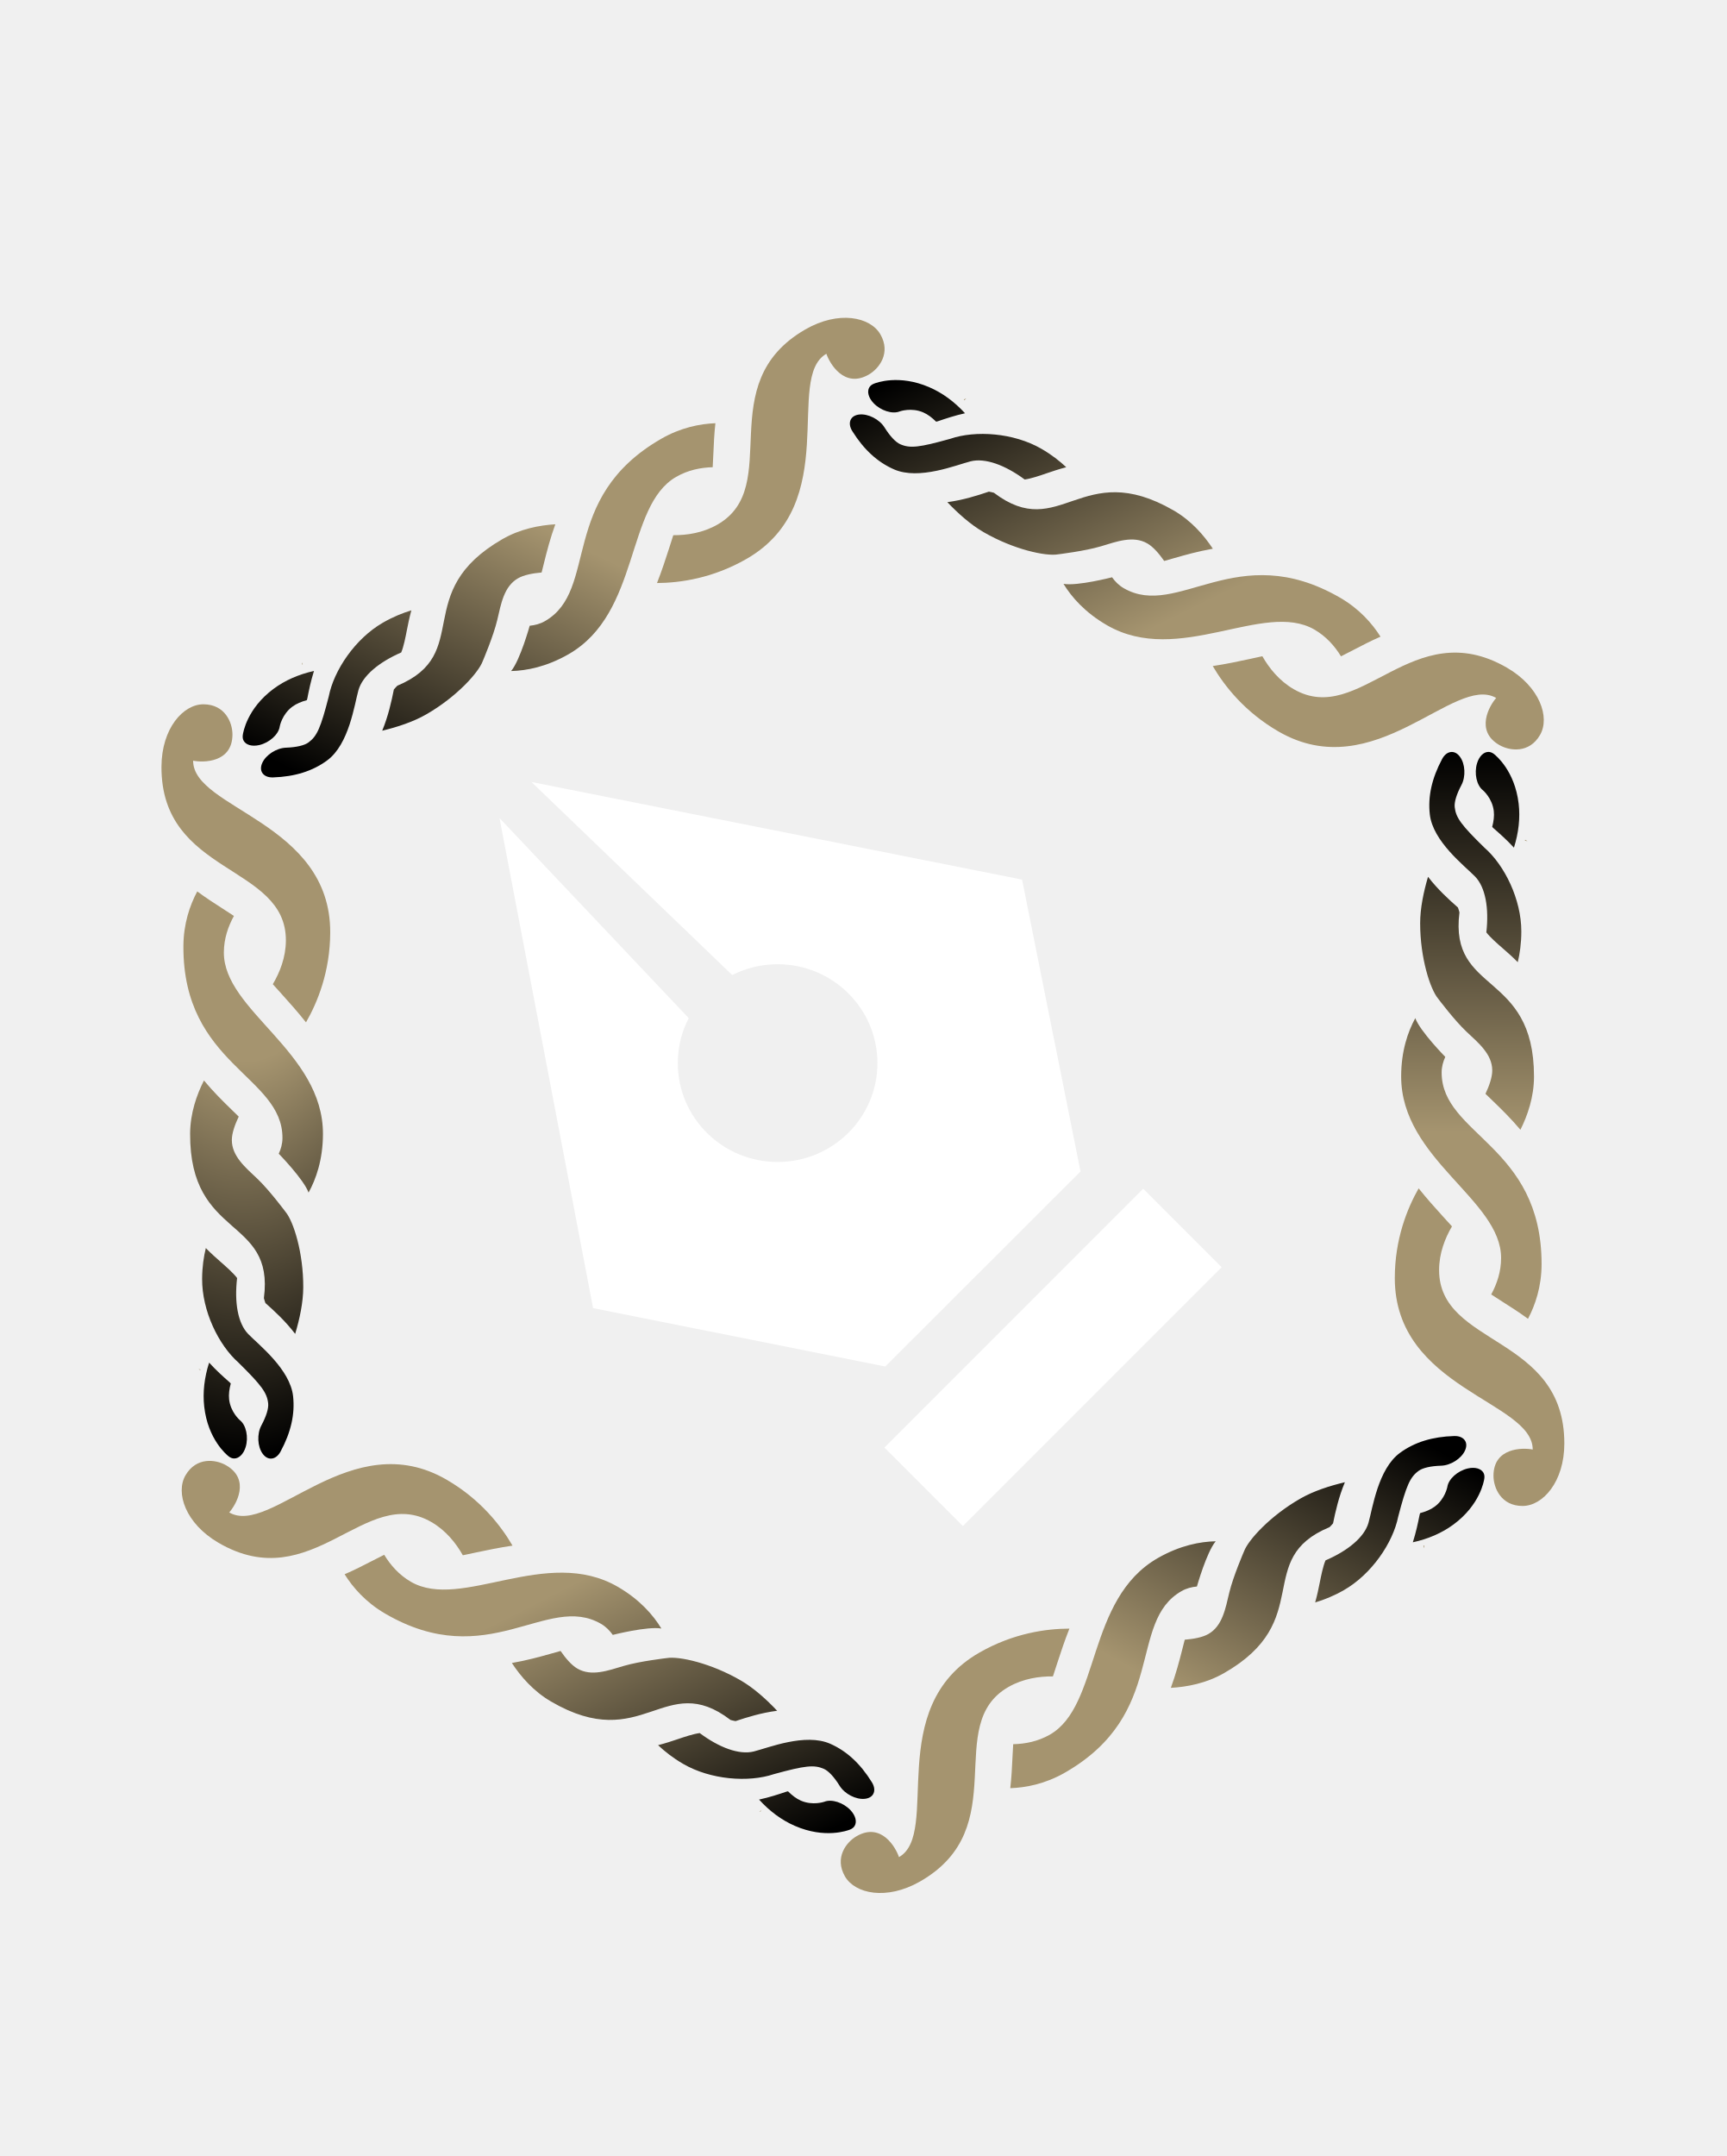
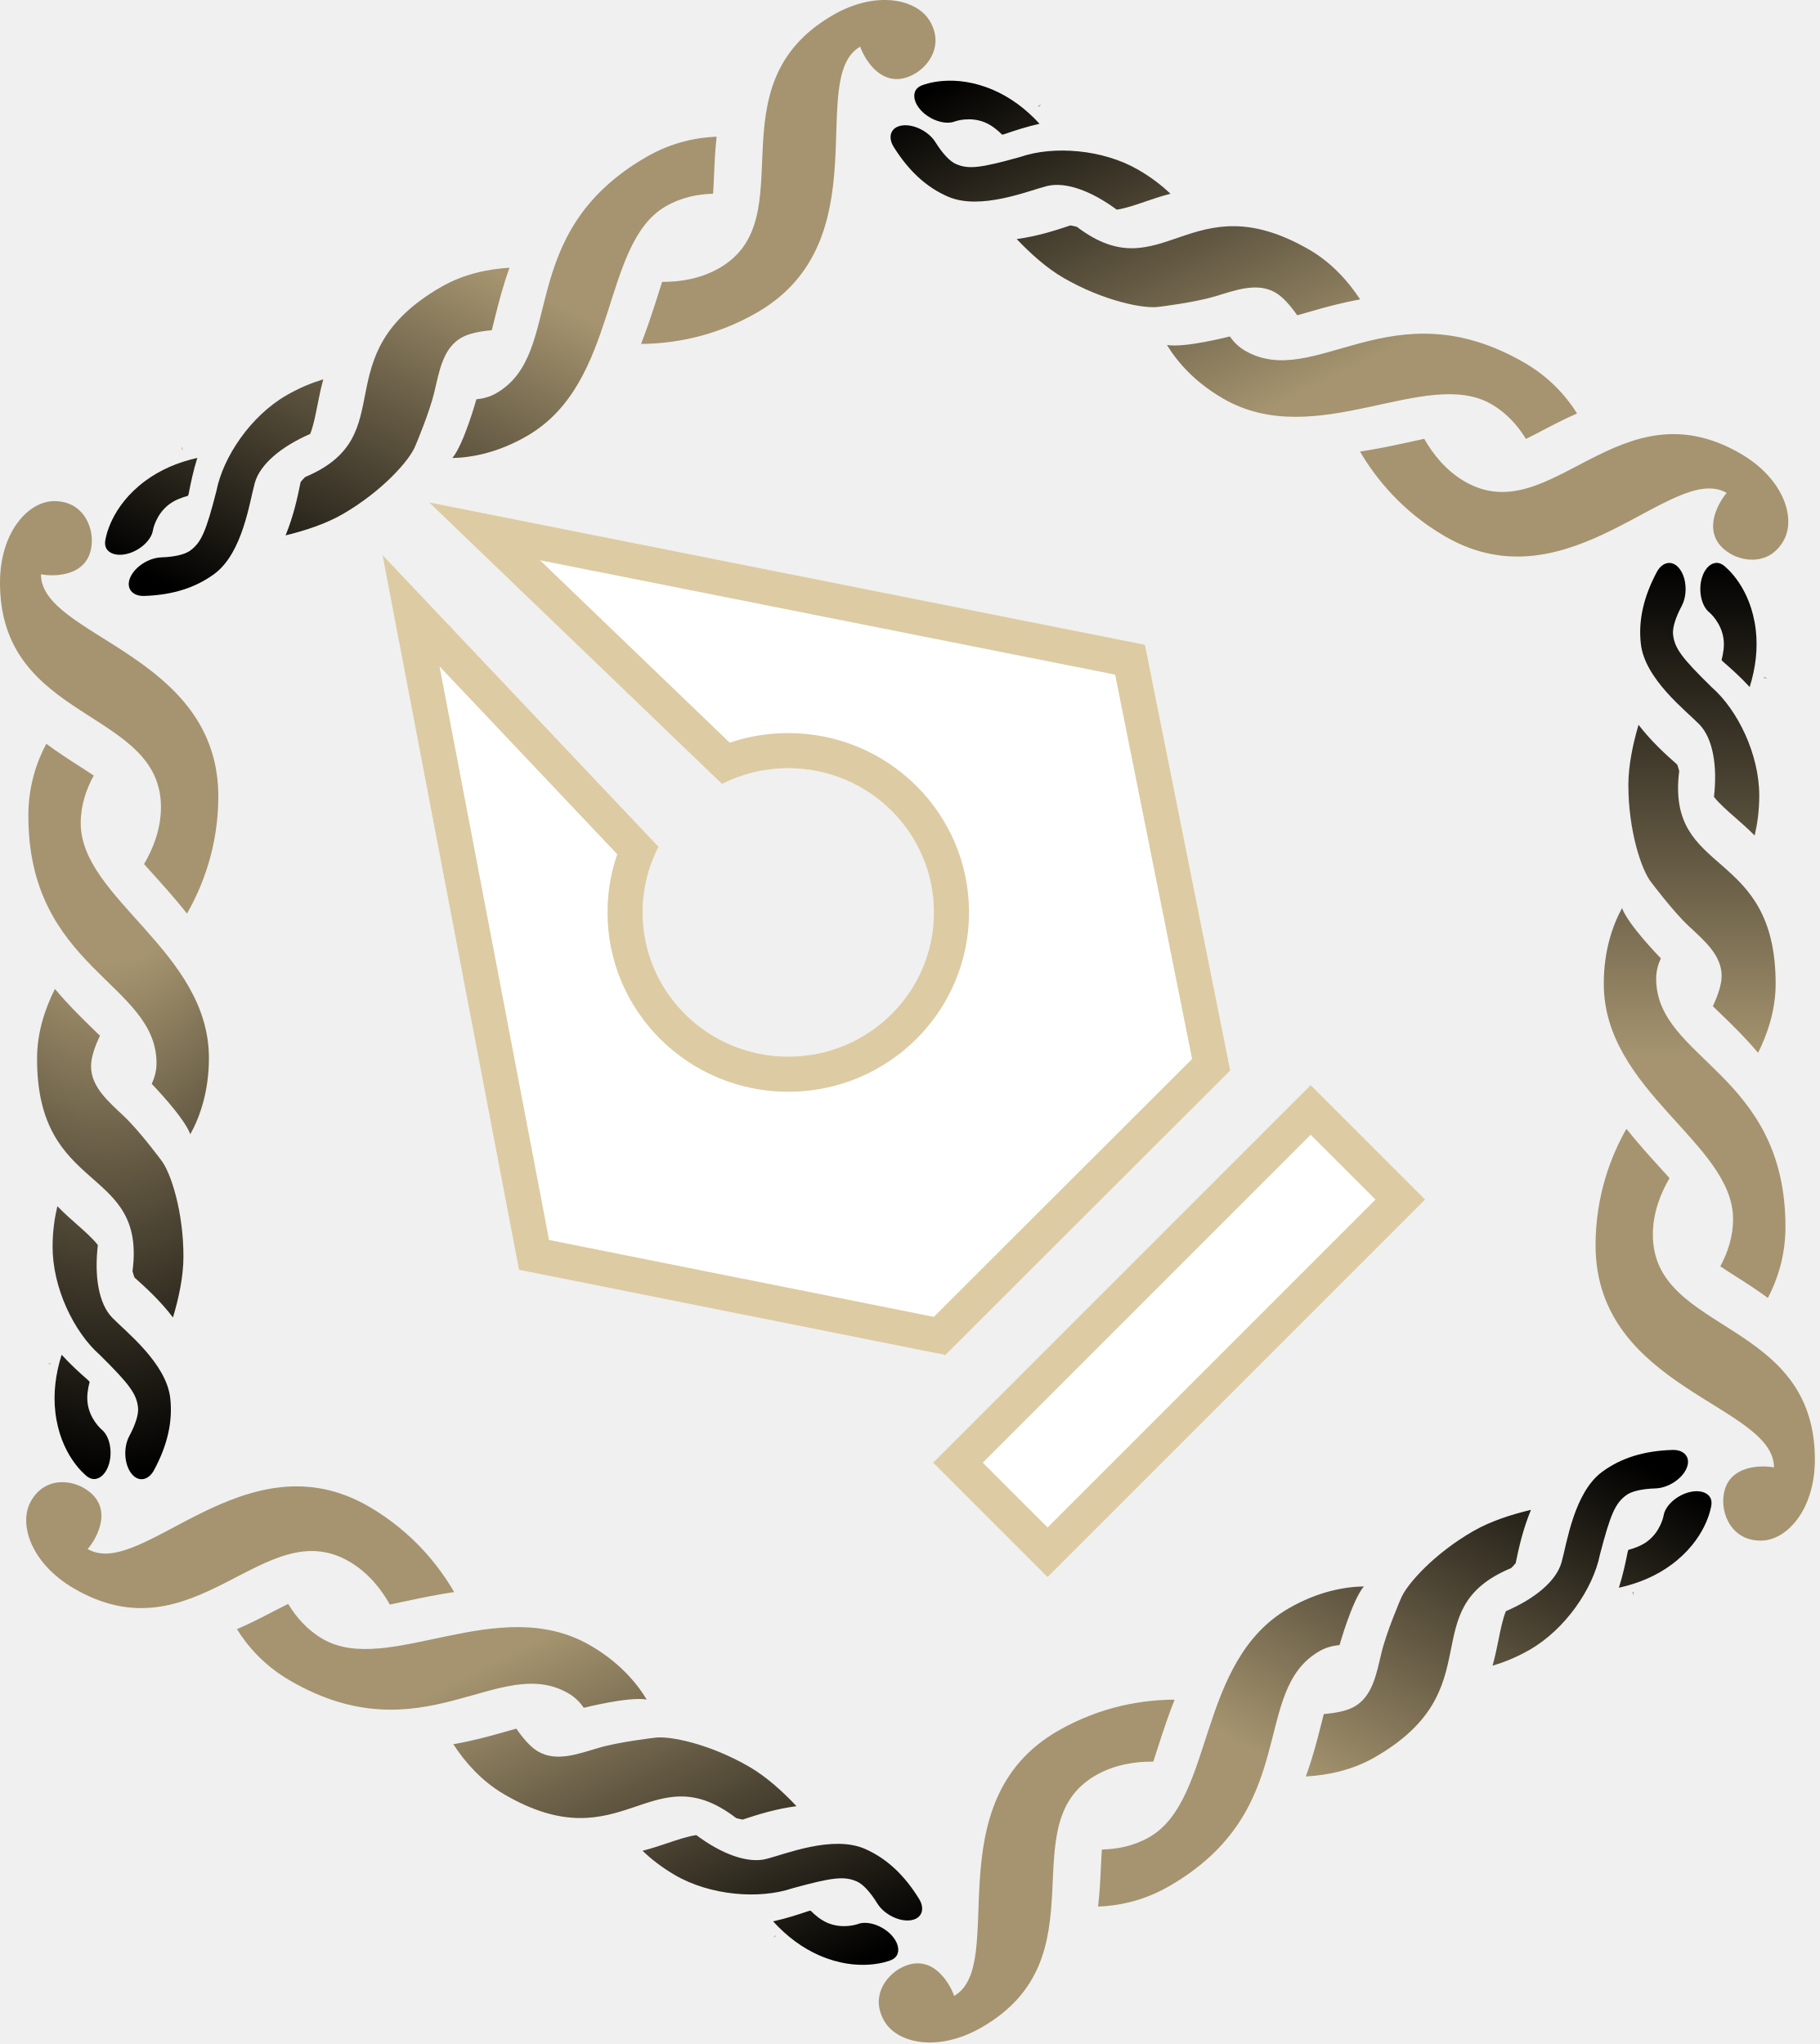
- <svg xmlns="http://www.w3.org/2000/svg" width="318" height="397" viewBox="0 0 318 397" fill="none">
-   <path d="M177.516 73.576C177.55 73.621 177.58 73.669 177.615 73.713C177.703 73.632 177.778 73.52 177.869 73.445C177.888 73.409 177.923 73.378 177.943 73.342L177.516 73.576ZM121.005 107.36C125.284 107.33 131.32 106.475 137.529 102.895C155.234 92.686 144.474 69.596 152.199 65.142C152.81 66.939 155.496 71.575 160.002 68.977C161.934 67.863 164.125 64.989 162.145 61.562C160.281 58.338 154.44 57.136 148.324 60.662C130.942 70.685 144.399 89.527 132.167 96.58C129.482 98.128 126.537 98.565 124.009 98.549C124.004 98.571 123.991 98.595 123.985 98.614C123.721 99.414 123.483 100.179 123.273 100.84C122.609 102.914 121.884 105.123 121.005 107.36ZM100.388 114.362C99.477 114.888 98.507 115.133 97.559 115.222C97.559 115.222 95.798 121.577 94.137 123.566C96.976 123.496 100.678 122.794 104.76 120.44C117.961 112.828 115.195 93.195 124.527 87.814C126.703 86.559 129.049 86.088 131.261 86.032C131.32 85.095 131.359 84.205 131.389 83.484C131.461 81.752 131.544 79.877 131.762 77.93C128.908 78.041 125.373 78.728 121.764 80.808C102.772 91.759 110.366 108.608 100.388 114.362ZM102.277 96.541C99.34 96.716 95.796 97.393 92.529 99.277C75.552 109.066 87.315 120.335 73.181 126.266C72.967 126.497 72.748 126.694 72.541 126.96C72.104 129.145 71.517 131.828 70.396 134.549C73.178 133.877 76.119 132.921 78.546 131.521C84.089 128.325 88.131 123.857 88.909 121.743C88.909 121.743 90.891 117.11 91.586 114.154C92.28 111.198 92.808 107.985 95.402 106.489C96.487 105.864 98.106 105.559 99.754 105.418C99.925 104.771 100.078 104.142 100.213 103.583C100.732 101.494 101.35 99.094 102.277 96.541ZM75.765 112.389C74.197 112.863 72.43 113.558 70.515 114.662C65.419 117.6 61.496 123.408 60.548 128.249C59.07 134.016 58.396 135.547 56.822 136.708C56.07 137.262 54.599 137.607 52.686 137.675C50.914 137.735 48.946 139.007 48.287 140.518C47.991 141.194 48.006 141.798 48.273 142.259C48.602 142.83 49.315 143.186 50.299 143.15C54.329 143.011 57.587 141.985 60.257 140.018C64.307 137.038 65.268 129.753 66.015 127.095C66.761 124.437 69.802 121.922 73.898 120.143C74.351 119.062 74.698 117.272 74.929 116.082C75.142 114.995 75.391 113.747 75.765 112.389ZM57.829 123.547C55.009 124.177 52.503 125.264 50.368 126.85C45.499 130.469 44.779 134.872 44.714 135.361C44.661 135.767 44.718 136.128 44.888 136.422C45.32 137.17 46.415 137.504 47.762 137.192C49.647 136.747 51.324 135.219 51.521 133.77C51.522 133.75 51.93 131.547 53.837 130.131C54.597 129.567 55.522 129.194 56.509 128.926C56.535 128.831 56.567 128.752 56.596 128.652C56.891 127.13 57.252 125.385 57.829 123.547Z" fill="url(#paint0_linear_119_5082)" />
-   <path d="M55.631 121.992L55.621 122.336C55.662 122.342 55.715 122.348 55.754 122.354C55.726 122.272 55.697 122.188 55.684 122.107C55.662 122.073 55.652 122.027 55.631 121.992ZM37.483 129.686C33.755 129.669 29.772 134.101 29.739 141.154C29.646 161.2 52.719 159.087 52.654 173.194C52.64 176.29 51.535 179.052 50.248 181.225C50.264 181.241 50.278 181.264 50.292 181.279C50.851 181.909 51.392 182.502 51.858 183.016C53.316 184.634 54.867 186.37 56.359 188.255C58.49 184.549 60.787 178.909 60.82 171.748C60.915 151.331 35.528 148.978 35.57 140.069C37.432 140.448 42.79 140.47 42.814 135.273C42.824 133.046 41.444 129.704 37.483 129.686ZM52.023 209.569C52.018 210.62 51.741 211.58 51.341 212.443C51.341 212.443 55.949 217.164 56.832 219.6C58.202 217.115 59.46 213.568 59.482 208.861C59.552 193.637 41.18 186.128 41.23 175.366C41.241 172.857 42.016 170.596 43.083 168.659C42.302 168.136 41.552 167.653 40.943 167.265C39.482 166.33 37.902 165.313 36.328 164.144C34.986 166.662 33.798 170.057 33.779 174.218C33.678 196.12 52.076 198.061 52.023 209.569ZM37.563 198.957C36.234 201.579 35.034 204.977 35.016 208.745C34.926 228.323 50.599 223.856 48.604 239.038C48.696 239.338 48.757 239.627 48.883 239.939C50.552 241.417 52.576 243.275 54.364 245.615C55.185 242.875 55.841 239.857 55.853 237.058C55.883 230.666 54.057 224.927 52.62 223.191C52.62 223.191 49.613 219.146 47.407 217.057C45.2 214.968 42.687 212.894 42.701 209.902C42.707 208.651 43.259 207.101 43.968 205.608C43.494 205.135 43.028 204.686 42.612 204.286C41.068 202.787 39.303 201.044 37.563 198.957ZM37.907 229.815C37.526 231.406 37.236 233.28 37.226 235.489C37.199 241.365 40.244 247.677 43.953 250.935C48.195 255.116 49.18 256.469 49.39 258.411C49.491 259.34 49.047 260.782 48.142 262.467C47.301 264.026 47.409 266.365 48.383 267.695C48.819 268.291 49.349 268.582 49.882 268.584C50.542 268.587 51.209 268.152 51.674 267.286C53.585 263.738 54.339 260.412 53.984 257.117C53.448 252.121 47.632 247.621 45.71 245.637C43.787 243.653 43.145 239.763 43.671 235.333C42.965 234.398 41.591 233.196 40.679 232.397C39.846 231.666 38.892 230.822 37.907 229.815ZM38.516 250.91C37.639 253.66 37.317 256.37 37.612 259.011C38.288 265.035 41.733 267.875 42.123 268.178C42.448 268.428 42.788 268.561 43.129 268.562C43.993 268.566 44.833 267.79 45.242 266.471C45.808 264.621 45.332 262.404 44.178 261.504C44.162 261.493 42.462 260.031 42.198 257.672C42.093 256.732 42.237 255.746 42.503 254.76C42.433 254.689 42.381 254.622 42.31 254.547C41.142 253.525 39.814 252.334 38.516 250.91Z" fill="url(#paint1_radial_119_5082)" />
-   <path d="M36.572 252.108L36.865 252.289C36.891 252.257 36.923 252.214 36.948 252.183C36.862 252.166 36.775 252.149 36.698 252.12C36.658 252.122 36.613 252.108 36.572 252.108ZM34.17 271.652C32.291 274.868 34.143 280.529 40.242 284.084C57.578 294.188 67.282 273.174 79.482 280.284C82.159 281.844 84.002 284.181 85.243 286.381C85.264 286.374 85.291 286.374 85.311 286.37C86.137 286.201 86.922 286.03 87.601 285.884C89.733 285.432 92.013 284.957 94.394 284.61C92.246 280.914 88.504 276.107 82.311 272.498C64.654 262.208 49.921 282.989 42.217 278.498C43.477 277.078 46.174 272.454 41.68 269.835C39.754 268.712 36.166 268.236 34.17 271.652ZM110.708 299.018C111.616 299.547 112.31 300.267 112.859 301.045C112.859 301.045 119.256 299.42 121.81 299.873C120.341 297.446 117.894 294.585 113.823 292.212C100.658 284.539 84.96 296.676 75.653 291.252C73.483 289.987 71.91 288.187 70.764 286.295C69.92 286.709 69.127 287.117 68.485 287.449C66.944 288.245 65.272 289.103 63.471 289.88C64.984 292.3 67.334 295.025 70.932 297.122C89.874 308.161 100.756 293.218 110.708 299.018ZM94.276 306.219C95.885 308.679 98.231 311.417 101.49 313.315C118.422 323.183 122.384 307.392 134.551 316.709C134.858 316.78 135.138 316.872 135.473 316.919C137.588 316.214 140.212 315.392 143.134 315.016C141.17 312.936 138.88 310.86 136.459 309.449C130.931 306.227 125.042 304.938 122.818 305.312C122.818 305.312 117.807 305.891 114.893 306.755C111.978 307.618 108.923 308.755 106.336 307.246C105.254 306.616 104.186 305.363 103.246 304.004C102.598 304.177 101.976 304.356 101.422 304.516C99.349 305.102 96.956 305.757 94.276 306.219ZM121.205 321.35C122.395 322.475 123.875 323.663 125.785 324.776C130.867 327.737 137.863 328.259 142.542 326.681C148.288 325.102 149.954 324.927 151.744 325.716C152.599 326.094 153.628 327.198 154.636 328.823C155.568 330.33 157.649 331.407 159.29 331.228C160.024 331.15 160.542 330.837 160.811 330.377C161.143 329.808 161.099 329.014 160.581 328.178C158.46 324.752 155.952 322.436 152.918 321.096C148.318 319.062 141.508 321.841 138.826 322.512C136.145 323.183 132.451 321.793 128.873 319.124C127.709 319.267 125.979 319.854 124.831 320.243C123.78 320.598 122.571 321.002 121.205 321.35ZM139.802 331.37C141.748 333.504 143.937 335.138 146.374 336.202C151.936 338.63 156.121 337.071 156.578 336.885C156.958 336.729 157.243 336.501 157.415 336.207C157.85 335.461 157.597 334.347 156.658 333.333C155.336 331.919 153.176 331.223 151.819 331.771C151.801 331.779 149.683 332.518 147.506 331.567C146.639 331.188 145.856 330.57 145.134 329.847C145.037 329.872 144.953 329.883 144.852 329.908C143.382 330.406 141.686 330.96 139.802 331.37Z" fill="url(#paint2_linear_119_5082)" />
-   <path d="M139.868 333.651L140.172 333.487C140.157 333.449 140.136 333.4 140.122 333.364C140.064 333.429 140.006 333.496 139.942 333.548C139.923 333.583 139.889 333.615 139.868 333.651ZM155.615 345.5C157.464 348.733 163.299 349.963 169.431 346.464C186.859 336.521 173.49 317.621 185.755 310.624C188.447 309.089 191.395 308.663 193.923 308.69C193.927 308.668 193.941 308.645 193.947 308.625C194.214 307.827 194.458 307.063 194.671 306.402C195.345 304.332 196.074 302.122 196.962 299.889C192.683 299.9 186.644 300.732 180.419 304.284C162.667 314.411 173.32 337.545 165.574 341.964C164.973 340.163 162.312 335.518 157.793 338.096C155.857 339.201 153.65 342.066 155.615 345.5ZM217.613 292.983C218.526 292.462 219.497 292.222 220.446 292.136C220.446 292.136 222.235 285.79 223.906 283.808C221.066 283.865 217.362 284.551 213.269 286.885C200.033 294.436 202.708 314.082 193.351 319.42C191.169 320.664 188.821 321.125 186.609 321.171C186.545 322.107 186.502 322.998 186.469 323.718C186.39 325.45 186.297 327.325 186.071 329.271C188.925 329.172 192.463 328.502 196.081 326.438C215.123 315.575 207.607 298.691 217.613 292.983ZM215.641 310.796C218.579 310.634 222.125 309.974 225.401 308.105C242.424 298.394 230.713 287.071 244.874 281.205C245.09 280.975 245.309 280.779 245.517 280.513C245.964 278.331 246.563 275.651 247.698 272.935C244.912 273.594 241.967 274.537 239.533 275.925C233.976 279.096 229.913 283.544 229.125 285.655C229.125 285.655 227.122 290.279 226.414 293.232C225.705 296.184 225.163 299.395 222.562 300.879C221.474 301.499 219.854 301.797 218.206 301.93C218.031 302.577 217.875 303.205 217.737 303.764C217.209 305.85 216.58 308.247 215.641 310.796ZM242.226 295.07C243.796 294.603 245.566 293.917 247.486 292.821C252.595 289.906 256.546 284.117 257.517 279.28C259.021 273.52 259.701 271.992 261.281 270.839C262.036 270.288 263.508 269.95 265.421 269.89C267.194 269.838 269.168 268.576 269.834 267.068C270.133 266.393 270.121 265.79 269.856 265.327C269.529 264.755 268.818 264.395 267.834 264.426C263.803 264.547 260.541 265.558 257.862 267.513C253.798 270.474 252.803 277.755 252.044 280.409C251.285 283.064 248.233 285.565 244.129 287.325C243.671 288.403 243.316 290.192 243.079 291.38C242.861 292.467 242.607 293.713 242.226 295.07ZM260.213 283.995C263.037 283.378 265.547 282.302 267.689 280.726C272.575 277.129 273.316 272.73 273.383 272.242C273.438 271.835 273.382 271.474 273.214 271.179C272.785 270.43 271.692 270.091 270.343 270.397C268.456 270.833 266.772 272.353 266.569 273.801C266.567 273.821 266.149 276.022 264.236 277.429C263.474 277.99 262.546 278.358 261.558 278.622C261.532 278.717 261.499 278.796 261.47 278.895C261.167 280.416 260.799 282.16 260.213 283.995Z" fill="url(#paint3_linear_119_5082)" />
-   <path d="M262.323 284.592C262.266 284.598 262.21 284.6 262.155 284.609C262.18 284.726 262.24 284.847 262.259 284.962C262.281 284.996 262.291 285.043 262.312 285.077L262.323 284.592ZM261.283 218.822C259.17 222.538 256.893 228.186 256.893 235.347C256.893 255.764 282.294 258.002 282.294 266.912C280.43 266.541 275.067 266.546 275.067 271.743C275.067 273.971 276.464 277.303 280.425 277.303C284.153 277.303 288.116 272.853 288.116 265.8C288.116 245.753 265.05 247.972 265.05 233.866C265.05 230.77 266.144 228.004 267.421 225.825C267.405 225.81 267.391 225.786 267.377 225.772C266.816 225.144 266.271 224.555 265.803 224.043C264.337 222.432 262.784 220.7 261.283 218.822ZM265.52 197.487C265.52 196.437 265.793 195.476 266.189 194.611C266.189 194.611 261.559 189.911 260.664 187.479C259.306 189.97 258.064 193.523 258.064 198.23C258.064 213.454 276.471 220.879 276.471 231.641C276.471 234.15 275.707 236.414 274.649 238.356C275.432 238.876 276.184 239.355 276.795 239.741C278.26 240.669 279.845 241.678 281.424 242.84C282.755 240.316 283.927 236.916 283.927 232.754C283.927 210.852 265.52 208.996 265.52 197.487ZM280.029 208.033C281.345 205.405 282.53 202.001 282.53 198.233C282.53 178.654 266.878 183.194 268.802 168.004C268.709 167.703 268.647 167.415 268.519 167.103C266.844 165.633 264.811 163.784 263.012 161.453C262.203 164.196 261.562 167.218 261.562 170.017C261.562 176.409 263.415 182.139 264.859 183.869C264.859 183.869 267.886 187.9 270.101 189.978C272.317 192.057 274.84 194.12 274.84 197.112C274.84 198.363 274.295 199.915 273.593 201.411C274.069 201.883 274.538 202.33 274.955 202.727C276.506 204.219 278.279 205.954 280.029 208.033ZM279.542 177.177C279.915 175.584 280.196 173.709 280.196 171.5C280.196 165.623 277.122 159.326 273.399 156.085C269.137 151.924 268.146 150.575 267.927 148.634C267.822 147.706 268.259 146.261 269.156 144.572C269.99 143.01 269.871 140.671 268.89 139.346C268.452 138.752 267.921 138.463 267.388 138.463C266.728 138.463 266.063 138.901 265.602 139.77C263.708 143.326 262.969 146.656 263.339 149.949C263.898 154.942 269.735 159.416 271.666 161.391C273.598 163.366 274.258 167.253 273.752 171.685C274.463 172.617 275.842 173.813 276.758 174.608C277.594 175.335 278.552 176.175 279.542 177.177ZM278.835 156.085C279.7 153.331 280.009 150.62 279.701 147.98C278.998 141.959 275.54 139.135 275.149 138.834C274.823 138.585 274.481 138.454 274.141 138.454C273.277 138.454 272.44 139.234 272.038 140.555C271.481 142.408 271.967 144.622 273.125 145.517C273.141 145.528 274.848 146.983 275.122 149.34C275.232 150.279 275.092 151.266 274.831 152.253C274.901 152.324 274.953 152.391 275.025 152.465C276.197 153.483 277.53 154.667 278.835 156.085Z" fill="url(#paint4_linear_119_5082)" />
-   <path d="M280.911 154.633C280.889 154.685 280.862 154.735 280.842 154.787C280.956 154.823 281.091 154.832 281.201 154.873C281.241 154.871 281.286 154.886 281.327 154.885L280.911 154.633ZM223.361 122.647C225.526 126.333 229.285 131.126 235.495 134.707C253.199 144.916 267.841 124.064 275.566 128.519C274.312 129.945 271.636 134.587 276.142 137.185C278.074 138.299 281.662 138.757 283.642 135.331C285.507 132.107 283.629 126.454 277.513 122.927C260.13 112.904 250.521 133.964 238.289 126.911C235.605 125.363 233.753 123.034 232.502 120.84C232.481 120.846 232.454 120.847 232.434 120.851C231.609 121.023 230.826 121.2 230.148 121.348C228.018 121.811 225.74 122.289 223.361 122.647ZM206.98 108.315C206.069 107.79 205.372 107.074 204.82 106.299C204.82 106.299 198.43 107.953 195.874 107.511C197.355 109.932 199.814 112.782 203.896 115.136C217.097 122.748 232.738 110.539 242.07 115.92C244.246 117.175 245.828 118.968 246.982 120.854C247.824 120.436 248.616 120.025 249.256 119.69C250.794 118.886 252.461 118.021 254.259 117.235C252.735 114.823 250.372 112.108 246.764 110.028C227.772 99.077 216.959 114.069 206.98 108.315ZM223.379 101.039C221.758 98.586 219.399 95.859 216.132 93.975C199.155 84.186 195.265 99.995 183.055 90.735C182.748 90.665 182.467 90.574 182.133 90.529C180.021 91.243 177.401 92.077 174.48 92.467C176.454 94.538 178.754 96.603 181.181 98.003C186.724 101.199 192.619 102.462 194.841 102.077C194.841 102.077 199.849 101.475 202.759 100.598C205.67 99.721 208.72 98.571 211.314 100.067C212.399 100.692 213.473 101.94 214.419 103.295C215.066 103.119 215.688 102.937 216.241 102.775C218.31 102.179 220.701 101.513 223.379 101.039ZM196.38 86.031C195.185 84.913 193.699 83.732 191.784 82.627C186.688 79.689 179.691 79.2 175.019 80.799C169.28 82.405 167.615 82.588 165.822 81.806C164.964 81.433 163.93 80.334 162.914 78.713C161.976 77.21 159.889 76.144 158.25 76.329C157.516 76.411 157 76.726 156.733 77.188C156.403 77.758 156.45 78.552 156.973 79.385C159.11 82.802 161.628 85.107 164.668 86.433C169.278 88.445 176.075 85.634 178.753 84.951C181.432 84.268 185.132 85.64 188.723 88.294C189.886 88.145 191.613 87.55 192.76 87.155C193.809 86.796 195.015 86.387 196.38 86.031ZM177.737 76.097C175.781 73.972 173.585 72.349 171.143 71.296C165.569 68.894 161.392 70.472 160.935 70.66C160.556 70.818 160.272 71.048 160.102 71.342C159.67 72.09 159.928 73.203 160.872 74.212C162.2 75.62 164.363 76.307 165.718 75.753C165.736 75.744 167.85 74.995 170.032 75.936C170.901 76.311 171.686 76.926 172.412 77.645C172.509 77.62 172.593 77.608 172.693 77.583C174.161 77.078 175.855 76.517 177.737 76.097Z" fill="url(#paint5_linear_119_5082)" />
-   <path d="M225 233.342L177.342 281L162.889 266.548L210.548 218.889L225 233.342ZM188.242 161.969L199.007 215.712L163.05 251.618L109.231 240.869L92 150.64L126.846 187.473C125.561 189.958 124.837 192.774 124.837 195.757C124.837 205.811 133.067 213.962 143.22 213.962C153.372 213.962 161.603 205.811 161.603 195.757C161.602 185.703 153.372 177.553 143.22 177.553C140.207 177.553 137.364 178.27 134.854 179.542L97.886 144L188.242 161.969Z" fill="white" />
+ <svg xmlns="http://www.w3.org/2000/svg" width="259" height="291" viewBox="0 0 259 291" fill="none">
+   <path d="M147.777 15.093C147.811 15.139 147.841 15.187 147.876 15.23C147.964 15.15 148.039 15.037 148.13 14.962C148.149 14.926 148.184 14.895 148.203 14.859L147.777 15.093ZM91.266 48.962C95.545 48.932 101.581 48.075 107.79 44.486C125.495 34.252 114.735 11.104 122.46 6.638C123.071 8.44 125.757 13.088 130.263 10.483C132.195 9.366 134.386 6.484 132.406 3.05C130.542 -0.183 124.701 -1.388 118.585 2.147C101.203 12.195 114.66 31.084 102.428 38.155C99.743 39.707 96.798 40.145 94.27 40.13C94.265 40.152 94.252 40.175 94.246 40.195C93.982 40.996 93.744 41.764 93.534 42.427C92.87 44.505 92.145 46.72 91.266 48.962ZM70.649 55.983C69.738 56.509 68.768 56.755 67.82 56.845C67.82 56.845 66.059 63.215 64.398 65.21C67.237 65.139 70.939 64.435 75.02 62.075C88.222 54.444 85.456 34.762 94.788 29.367C96.964 28.11 99.31 27.637 101.522 27.581C101.581 26.642 101.62 25.749 101.65 25.026C101.722 23.29 101.805 21.41 102.023 19.458C99.168 19.57 95.634 20.258 92.025 22.344C73.034 33.323 80.627 50.214 70.649 55.983ZM72.538 38.116C69.601 38.292 66.057 38.97 62.79 40.859C45.813 50.673 57.576 61.97 43.442 67.916C43.228 68.147 43.009 68.345 42.803 68.612C42.365 70.802 41.779 73.492 40.657 76.22C43.44 75.546 46.38 74.587 48.807 73.184C54.35 69.98 58.392 65.502 59.17 63.382C59.17 63.382 61.152 58.737 61.847 55.774C62.541 52.81 63.069 49.59 65.663 48.09C66.748 47.463 68.367 47.157 70.015 47.015C70.186 46.367 70.338 45.736 70.474 45.176C70.993 43.082 71.611 40.675 72.538 38.116ZM46.026 54.005C44.458 54.48 42.691 55.176 40.776 56.283C35.681 59.229 31.757 65.051 30.809 69.904C29.331 75.685 28.657 77.221 27.083 78.384C26.331 78.94 24.86 79.286 22.947 79.354C21.175 79.414 19.206 80.689 18.548 82.204C18.252 82.882 18.267 83.487 18.534 83.95C18.863 84.521 19.576 84.879 20.56 84.843C24.59 84.703 27.848 83.675 30.518 81.703C34.568 78.715 35.529 71.412 36.276 68.747C37.022 66.082 40.063 63.561 44.159 61.778C44.612 60.694 44.959 58.899 45.19 57.707C45.403 56.617 45.652 55.366 46.026 54.005ZM28.09 65.19C25.27 65.821 22.764 66.912 20.63 68.502C15.76 72.13 15.04 76.544 14.975 77.034C14.922 77.441 14.979 77.803 15.149 78.098C15.581 78.847 16.676 79.182 18.023 78.869C19.908 78.423 21.585 76.892 21.782 75.439C21.783 75.419 22.191 73.211 24.098 71.791C24.858 71.225 25.783 70.852 26.77 70.583C26.796 70.487 26.828 70.408 26.857 70.308C27.152 68.782 27.513 67.032 28.09 65.19Z" fill="url(#paint0_linear_855_1157)" />
+   <path d="M25.892 63.631L25.882 63.976C25.923 63.982 25.976 63.988 26.015 63.994C25.987 63.911 25.958 63.827 25.945 63.746C25.923 63.712 25.913 63.666 25.892 63.631ZM7.744 71.345C4.016 71.328 0.033 75.771 0 82.842C-0.092 102.938 22.981 100.82 22.916 114.962C22.901 118.066 21.796 120.835 20.509 123.014C20.526 123.029 20.539 123.052 20.553 123.067C21.112 123.699 21.653 124.293 22.119 124.809C23.577 126.431 25.129 128.171 26.621 130.061C28.751 126.346 31.048 120.692 31.081 113.513C31.176 93.044 5.789 90.685 5.831 81.753C7.693 82.134 13.051 82.156 13.075 76.945C13.085 74.713 11.705 71.363 7.744 71.345ZM22.284 151.429C22.279 152.482 22.002 153.445 21.602 154.31C21.602 154.31 26.21 159.043 27.093 161.485C28.463 158.994 29.721 155.438 29.743 150.719C29.813 135.457 11.441 127.929 11.491 117.14C11.502 114.624 12.277 112.357 13.344 110.416C12.563 109.891 11.813 109.408 11.204 109.018C9.743 108.081 8.163 107.061 6.589 105.889C5.247 108.413 4.059 111.817 4.04 115.989C3.939 137.946 22.337 139.892 22.284 151.429ZM7.824 140.79C6.496 143.419 5.295 146.825 5.277 150.603C5.187 170.23 20.86 165.752 18.866 180.972C18.957 181.273 19.018 181.562 19.144 181.876C20.813 183.357 22.837 185.22 24.625 187.565C25.447 184.819 26.102 181.793 26.115 178.987C26.144 172.578 24.318 166.826 22.881 165.085C22.881 165.085 19.874 161.03 17.668 158.936C15.461 156.841 12.949 154.762 12.962 151.762C12.968 150.508 13.521 148.954 14.229 147.458C13.756 146.983 13.289 146.533 12.873 146.133C11.329 144.629 9.564 142.882 7.824 140.79ZM8.168 171.726C7.787 173.321 7.498 175.2 7.487 177.414C7.46 183.305 10.505 189.633 14.214 192.899C18.456 197.091 19.441 198.447 19.651 200.394C19.752 201.325 19.308 202.771 18.404 204.46C17.562 206.023 17.67 208.368 18.645 209.701C19.08 210.298 19.61 210.59 20.143 210.593C20.803 210.596 21.47 210.16 21.935 209.291C23.846 205.735 24.6 202.399 24.245 199.097C23.709 194.088 17.893 189.576 15.971 187.587C14.049 185.599 13.406 181.699 13.932 177.258C13.226 176.32 11.852 175.115 10.94 174.314C10.107 173.581 9.153 172.735 8.168 171.726ZM8.777 192.874C7.9 195.631 7.578 198.347 7.874 200.995C8.55 207.035 11.994 209.882 12.384 210.185C12.709 210.436 13.05 210.569 13.39 210.57C14.254 210.575 15.094 209.797 15.503 208.474C16.069 206.619 15.593 204.397 14.439 203.495C14.423 203.483 12.723 202.017 12.459 199.653C12.354 198.711 12.499 197.722 12.764 196.734C12.694 196.662 12.642 196.595 12.571 196.52C11.403 195.495 10.075 194.301 8.777 192.874Z" fill="url(#paint1_radial_855_1157)" />
+   <path d="M6.833 194.075L7.127 194.257C7.153 194.224 7.184 194.181 7.209 194.151C7.123 194.134 7.036 194.117 6.959 194.087C6.919 194.089 6.874 194.075 6.833 194.075ZM4.431 213.669C2.552 216.893 4.404 222.568 10.504 226.132C27.84 236.261 37.544 215.194 49.743 222.322C52.42 223.887 54.263 226.229 55.504 228.435C55.525 228.428 55.553 228.428 55.572 228.423C56.398 228.255 57.183 228.083 57.862 227.937C59.994 227.483 62.275 227.008 64.655 226.659C62.507 222.954 58.765 218.135 52.572 214.517C34.916 204.2 20.182 225.034 12.478 220.532C13.738 219.108 16.436 214.473 11.941 211.847C10.015 210.721 6.427 210.243 4.431 213.669ZM80.969 241.103C81.877 241.634 82.571 242.356 83.12 243.135C83.12 243.135 89.517 241.506 92.071 241.961C90.602 239.528 88.155 236.659 84.085 234.281C70.919 226.588 55.221 238.755 45.914 233.317C43.744 232.05 42.171 230.245 41.025 228.349C40.181 228.763 39.388 229.172 38.746 229.505C37.205 230.304 35.533 231.163 33.732 231.943C35.245 234.368 37.595 237.1 41.193 239.203C60.135 250.269 71.017 235.289 80.969 241.103ZM64.537 248.322C66.147 250.789 68.493 253.533 71.751 255.437C88.683 265.329 92.645 249.499 104.812 258.839C105.119 258.91 105.399 259.002 105.734 259.049C107.849 258.343 110.473 257.519 113.395 257.141C111.431 255.056 109.141 252.975 106.72 251.561C101.192 248.331 95.303 247.038 93.079 247.413C93.079 247.413 88.068 247.994 85.154 248.86C82.239 249.726 79.184 250.865 76.597 249.353C75.515 248.721 74.447 247.465 73.507 246.102C72.859 246.275 72.237 246.455 71.683 246.615C69.61 247.203 67.217 247.859 64.537 248.322ZM91.467 263.492C92.656 264.619 94.136 265.81 96.046 266.926C101.128 269.895 108.124 270.418 112.803 268.836C118.549 267.253 120.215 267.077 122.005 267.869C122.86 268.247 123.889 269.354 124.897 270.984C125.829 272.494 127.91 273.574 129.551 273.395C130.285 273.316 130.803 273.003 131.072 272.541C131.404 271.971 131.36 271.175 130.842 270.337C128.721 266.902 126.213 264.58 123.179 263.237C118.58 261.197 111.769 263.984 109.087 264.657C106.406 265.329 102.712 263.936 99.134 261.26C97.97 261.403 96.24 261.992 95.092 262.382C94.041 262.738 92.832 263.142 91.467 263.492ZM110.063 273.537C112.009 275.677 114.198 277.314 116.635 278.382C122.197 280.815 126.382 279.253 126.839 279.066C127.219 278.91 127.504 278.681 127.676 278.386C128.111 277.639 127.859 276.521 126.919 275.505C125.598 274.088 123.438 273.389 122.08 273.939C122.062 273.947 119.944 274.688 117.767 273.735C116.9 273.355 116.117 272.735 115.395 272.01C115.298 272.035 115.214 272.047 115.113 272.072C113.643 272.571 111.947 273.126 110.063 273.537Z" fill="url(#paint2_linear_855_1157)" />
+   <path d="M110.129 275.823L110.433 275.66C110.418 275.621 110.397 275.572 110.383 275.536C110.325 275.601 110.267 275.669 110.203 275.72C110.184 275.756 110.15 275.788 110.129 275.823ZM125.876 287.703C127.725 290.944 133.56 292.177 139.692 288.669C157.12 278.702 143.751 259.754 156.016 252.739C158.708 251.2 161.656 250.773 164.184 250.8C164.188 250.778 164.202 250.755 164.208 250.735C164.475 249.935 164.719 249.168 164.932 248.507C165.606 246.431 166.335 244.216 167.223 241.977C162.944 241.987 156.905 242.822 150.68 246.383C132.928 256.536 143.581 279.728 135.835 284.158C135.234 282.353 132.573 277.696 128.054 280.28C126.118 281.388 123.911 284.26 125.876 287.703ZM187.874 235.054C188.787 234.531 189.758 234.29 190.707 234.204C190.707 234.204 192.496 227.842 194.167 225.855C191.327 225.913 187.623 226.6 183.53 228.94C170.294 236.511 172.969 256.206 163.612 261.557C161.43 262.805 159.082 263.266 156.87 263.312C156.806 264.251 156.763 265.144 156.73 265.866C156.651 267.602 156.558 269.481 156.332 271.433C159.186 271.334 162.724 270.662 166.342 268.593C185.384 257.702 177.868 240.776 187.874 235.054ZM185.902 252.911C188.84 252.749 192.386 252.087 195.662 250.213C212.685 240.478 200.974 229.126 215.135 223.246C215.351 223.016 215.57 222.819 215.778 222.552C216.225 220.365 216.824 217.678 217.959 214.955C215.173 215.616 212.228 216.561 209.794 217.953C204.237 221.131 200.174 225.591 199.386 227.707C199.386 227.707 197.383 232.343 196.675 235.303C195.966 238.263 195.424 241.481 192.823 242.969C191.735 243.591 190.115 243.89 188.467 244.023C188.292 244.671 188.136 245.301 187.998 245.861C187.47 247.953 186.841 250.356 185.902 252.911ZM212.487 237.145C214.057 236.677 215.827 235.989 217.747 234.891C222.856 231.969 226.807 226.165 227.778 221.316C229.282 215.542 229.962 214.009 231.542 212.854C232.297 212.301 233.769 211.963 235.682 211.902C237.455 211.851 239.429 210.585 240.095 209.073C240.394 208.397 240.382 207.791 240.117 207.327C239.79 206.754 239.079 206.394 238.095 206.425C234.064 206.546 230.802 207.559 228.123 209.519C224.059 212.488 223.064 219.787 222.305 222.448C221.546 225.11 218.494 227.616 214.39 229.381C213.932 230.462 213.576 232.256 213.34 233.447C213.122 234.536 212.868 235.786 212.487 237.145ZM230.474 226.043C233.298 225.425 235.808 224.346 237.95 222.766C242.836 219.16 243.577 214.75 243.644 214.26C243.699 213.853 243.643 213.49 243.474 213.195C243.046 212.443 241.953 212.104 240.604 212.411C238.717 212.848 237.033 214.371 236.83 215.823C236.828 215.843 236.41 218.05 234.497 219.461C233.735 220.023 232.807 220.392 231.819 220.656C231.793 220.752 231.76 220.831 231.731 220.93C231.428 222.455 231.06 224.203 230.474 226.043Z" fill="url(#paint3_linear_855_1157)" />
+   <path d="M232.584 226.641C232.528 226.647 232.471 226.649 232.416 226.658C232.441 226.775 232.501 226.896 232.52 227.012C232.542 227.046 232.552 227.093 232.573 227.127L232.584 226.641ZM231.544 160.705C229.431 164.43 227.154 170.092 227.154 177.271C227.154 197.74 252.555 199.984 252.555 208.916C250.691 208.544 245.328 208.549 245.328 213.76C245.328 215.993 246.725 219.334 250.686 219.334C254.414 219.334 258.377 214.872 258.377 207.801C258.377 187.704 235.311 189.929 235.311 175.787C235.311 172.683 236.405 169.91 237.682 167.725C237.666 167.711 237.652 167.687 237.638 167.672C237.077 167.043 236.532 166.453 236.064 165.939C234.598 164.324 233.045 162.588 231.544 160.705ZM235.781 139.317C235.781 138.264 236.054 137.3 236.45 136.433C236.45 136.433 231.82 131.721 230.926 129.283C229.567 131.781 228.325 135.342 228.325 140.061C228.325 155.324 246.732 162.767 246.732 173.556C246.732 176.072 245.968 178.342 244.91 180.288C245.693 180.809 246.445 181.289 247.056 181.677C248.521 182.607 250.106 183.619 251.686 184.784C253.016 182.253 254.188 178.844 254.188 174.672C254.188 152.715 235.781 150.854 235.781 139.317ZM250.29 149.889C251.606 147.254 252.791 143.842 252.791 140.065C252.791 120.436 237.139 124.988 239.063 109.759C238.97 109.457 238.909 109.169 238.78 108.856C237.105 107.382 235.072 105.529 233.273 103.191C232.465 105.942 231.823 108.971 231.823 111.777C231.823 118.186 233.676 123.93 235.121 125.664C235.121 125.664 238.147 129.705 240.363 131.789C242.578 133.873 245.101 135.941 245.101 138.94C245.101 140.195 244.556 141.751 243.854 143.251C244.33 143.723 244.799 144.171 245.216 144.57C246.767 146.066 248.54 147.805 250.29 149.889ZM249.803 118.955C250.176 117.358 250.458 115.478 250.458 113.264C250.458 107.372 247.383 101.059 243.66 97.81C239.398 93.638 238.407 92.286 238.188 90.34C238.083 89.409 238.52 87.962 239.417 86.269C240.251 84.702 240.133 82.357 239.151 81.029C238.714 80.433 238.182 80.144 237.649 80.144C236.99 80.144 236.324 80.583 235.863 81.454C233.969 85.019 233.23 88.358 233.6 91.659C234.159 96.664 239.996 101.15 241.927 103.129C243.859 105.109 244.519 109.006 244.013 113.45C244.724 114.384 246.103 115.583 247.019 116.379C247.855 117.109 248.813 117.95 249.803 118.955ZM249.096 97.81C249.961 95.049 250.27 92.331 249.962 89.685C249.259 83.649 245.802 80.817 245.41 80.516C245.084 80.266 244.743 80.135 244.402 80.135C243.538 80.135 242.702 80.916 242.299 82.241C241.742 84.099 242.228 86.319 243.386 87.216C243.402 87.227 245.109 88.685 245.384 91.048C245.493 91.99 245.353 92.979 245.092 93.969C245.162 94.039 245.214 94.107 245.286 94.181C246.458 95.201 247.792 96.388 249.096 97.81Z" fill="url(#paint4_linear_855_1157)" />
+   <path d="M251.172 96.355C251.15 96.407 251.123 96.457 251.103 96.509C251.217 96.546 251.352 96.554 251.462 96.596C251.502 96.594 251.547 96.608 251.588 96.608L251.172 96.355ZM193.622 64.288C195.787 67.984 199.546 72.789 205.756 76.379C223.46 86.613 238.102 65.709 245.827 70.175C244.573 71.605 241.897 76.258 246.403 78.863C248.335 79.98 251.923 80.439 253.903 77.005C255.768 73.772 253.89 68.105 247.774 64.569C230.391 54.521 220.783 75.634 208.55 68.563C205.866 67.011 204.015 64.676 202.763 62.477C202.743 62.483 202.715 62.484 202.695 62.488C201.87 62.661 201.088 62.837 200.409 62.987C198.279 63.45 196.001 63.929 193.622 64.288ZM177.241 49.921C176.33 49.394 175.633 48.676 175.081 47.899C175.081 47.899 168.691 49.557 166.135 49.114C167.616 51.541 170.075 54.399 174.157 56.758C187.358 64.389 203 52.15 212.331 57.544C214.507 58.802 216.089 60.6 217.243 62.49C218.086 62.072 218.877 61.66 219.517 61.324C221.055 60.518 222.722 59.651 224.52 58.863C222.996 56.444 220.633 53.723 217.025 51.638C198.033 40.659 187.22 55.689 177.241 49.921ZM193.64 42.626C192.019 40.167 189.66 37.433 186.393 35.545C169.416 25.731 165.526 41.579 153.316 32.296C153.009 32.226 152.729 32.135 152.394 32.09C150.282 32.805 147.662 33.642 144.741 34.033C146.715 36.109 149.015 38.179 151.442 39.582C156.985 42.787 162.88 44.052 165.102 43.667C165.102 43.667 170.11 43.063 173.021 42.184C175.931 41.305 178.981 40.151 181.575 41.651C182.66 42.278 183.734 43.529 184.68 44.887C185.327 44.711 185.949 44.529 186.502 44.366C188.571 43.769 190.962 43.101 193.64 42.626ZM166.641 27.581C165.446 26.459 163.961 25.275 162.045 24.168C156.949 21.222 149.952 20.732 145.28 22.335C139.541 23.945 137.876 24.128 136.083 23.345C135.225 22.971 134.192 21.868 133.175 20.244C132.237 18.737 130.151 17.668 128.511 17.854C127.777 17.936 127.261 18.252 126.994 18.715C126.664 19.286 126.712 20.082 127.234 20.918C129.371 24.343 131.889 26.654 134.93 27.983C139.539 30 146.336 27.182 149.014 26.497C151.693 25.813 155.393 27.189 158.984 29.849C160.147 29.7 161.874 29.103 163.021 28.707C164.07 28.347 165.276 27.937 166.641 27.581ZM147.998 17.622C146.042 15.491 143.846 13.864 141.404 12.808C135.831 10.4 131.653 11.982 131.196 12.171C130.817 12.329 130.533 12.559 130.363 12.854C129.931 13.604 130.189 14.72 131.133 15.732C132.461 17.143 134.624 17.832 135.979 17.276C135.997 17.267 138.111 16.517 140.293 17.46C141.162 17.836 141.948 18.452 142.674 19.173C142.77 19.148 142.854 19.136 142.954 19.111C144.422 18.604 146.116 18.042 147.998 17.622Z" fill="url(#paint5_linear_855_1157)" />
+   <mask id="path-7-inside-1_855_1157" fill="white">
+     <path d="M202.894 170.78L149.141 224.533L132.84 208.233L186.593 154.479L202.894 170.78ZM163.003 91.791L175.144 152.406L134.589 192.904L73.888 180.781L54.453 79.013L93.755 120.556C92.306 123.358 91.49 126.536 91.49 129.9C91.49 141.24 100.773 150.432 112.223 150.433C123.674 150.433 132.956 141.24 132.956 129.9C132.956 118.561 123.674 109.367 112.223 109.367C108.825 109.367 105.617 110.177 102.787 111.611L61.092 71.524L163.003 91.791Z" />
+   </mask>
+   <path d="M202.894 170.78L149.141 224.533L132.84 208.233L186.593 154.479L202.894 170.78ZM163.003 91.791L175.144 152.406L134.589 192.904L73.888 180.781L54.453 79.013L93.755 120.556C92.306 123.358 91.49 126.536 91.49 129.9C91.49 141.24 100.773 150.432 112.223 150.433C123.674 150.433 132.956 141.24 132.956 129.9C132.956 118.561 123.674 109.367 112.223 109.367C108.825 109.367 105.617 110.177 102.787 111.611L61.092 71.524L163.003 91.791Z" fill="white" />
+   <path d="M202.894 170.78L206.429 174.316L209.965 170.78L206.429 167.245L202.894 170.78ZM149.141 224.533L145.605 228.069L149.141 231.604L152.676 228.069L149.141 224.533ZM132.84 208.233L129.305 204.698L125.769 208.234L129.305 211.769L132.84 208.233ZM186.593 154.479L190.129 150.944L186.593 147.408L183.057 150.944L186.593 154.479ZM163.003 91.791L167.906 90.809L167.251 87.538L163.978 86.887L163.003 91.791ZM175.144 152.406L178.677 155.944L180.573 154.051L180.046 151.424L175.144 152.406ZM134.589 192.904L133.61 197.807L136.231 198.331L138.122 196.442L134.589 192.904ZM73.888 180.781L68.977 181.719L69.608 185.025L72.909 185.684L73.888 180.781ZM54.453 79.013L58.086 75.576L46.335 63.156L49.542 79.951L54.453 79.013ZM93.755 120.556L98.197 122.852L99.827 119.698L97.387 117.119L93.755 120.556ZM91.49 129.9H86.49V129.901L91.49 129.9ZM112.223 150.433L112.223 155.433H112.223V150.433ZM132.956 129.9L137.956 129.901V129.9H132.956ZM112.223 109.367V104.367H112.223L112.223 109.367ZM102.787 111.611L99.322 115.216L101.881 117.676L105.048 116.071L102.787 111.611ZM61.092 71.524L62.067 66.62L45.311 63.288L57.627 75.129L61.092 71.524ZM202.894 170.78L199.358 167.245L145.605 220.998L149.141 224.533L152.676 228.069L206.429 174.316L202.894 170.78ZM149.141 224.533L152.676 220.998L136.376 204.698L132.84 208.233L129.305 211.769L145.605 228.069L149.141 224.533ZM132.84 208.233L136.376 211.769L190.129 158.015L186.593 154.479L183.057 150.944L129.305 204.698L132.84 208.233ZM186.593 154.479L183.057 158.015L199.358 174.316L202.894 170.78L206.429 167.245L190.129 150.944L186.593 154.479ZM163.003 91.791L158.101 92.773L170.241 153.388L175.144 152.406L180.046 151.424L167.906 90.809L163.003 91.791ZM175.144 152.406L171.611 148.868L131.056 189.366L134.589 192.904L138.122 196.442L178.677 155.944L175.144 152.406ZM134.589 192.904L135.568 188.001L74.867 175.878L73.888 180.781L72.909 185.684L133.61 197.807L134.589 192.904ZM73.888 180.781L78.799 179.843L59.365 78.075L54.453 79.013L49.542 79.951L68.977 181.719L73.888 180.781ZM54.453 79.013L50.821 82.449L90.123 123.992L93.755 120.556L97.387 117.119L58.086 75.576L54.453 79.013ZM93.755 120.556L89.314 118.26C87.507 121.755 86.49 125.717 86.49 129.9H91.49H96.49C96.49 127.354 97.106 124.962 98.197 122.852L93.755 120.556ZM91.49 129.9L86.49 129.901C86.49 144.047 98.057 155.432 112.223 155.433L112.223 150.433L112.223 145.433C103.488 145.432 96.49 138.432 96.49 129.9L91.49 129.9ZM112.223 150.433V155.433C126.389 155.433 137.956 144.047 137.956 129.901L132.956 129.9L127.956 129.9C127.956 138.433 120.958 145.433 112.223 145.433V150.433ZM132.956 129.9H137.956C137.956 115.754 126.389 104.367 112.223 104.367V109.367V114.367C120.958 114.367 127.956 121.368 127.956 129.9H132.956ZM112.223 109.367L112.223 104.367C108.023 104.367 104.043 105.369 100.526 107.152L102.787 111.611L105.048 116.071C107.192 114.984 109.627 114.367 112.223 114.367L112.223 109.367ZM102.787 111.611L106.253 108.007L64.557 67.92L61.092 71.524L57.627 75.129L99.322 115.216L102.787 111.611ZM61.092 71.524L60.117 76.428L162.028 96.695L163.003 91.791L163.978 86.887L62.067 66.62L61.092 71.524Z" fill="#DDCBA3" mask="url(#path-7-inside-1_855_1157)" />
  <defs>
-     <linearGradient id="paint0_linear_119_5082" x1="172.862" y1="65.27" x2="119.591" y2="173.983" gradientUnits="userSpaceOnUse">
+     <linearGradient id="paint0_linear_855_1157" x1="143.123" y1="6.766" x2="89.635" y2="115.647" gradientUnits="userSpaceOnUse">
      <stop offset="0.502" stop-color="#A5946F" />
      <stop offset="1" />
    </linearGradient>
-     <radialGradient id="paint1_radial_119_5082" cx="0" cy="0" r="1" gradientTransform="matrix(-0.514364 147.087 -57.8731 0.310516 45.169 121.557)" gradientUnits="userSpaceOnUse">
+     <radialGradient id="paint1_radial_855_1157" cx="0" cy="0" r="1" gradientTransform="matrix(-0.514364 147.458 -57.8731 0.311298 15.4301 63.1952)" gradientUnits="userSpaceOnUse">
      <stop offset="0.502" stop-color="#A5946F" />
      <stop offset="1" />
    </radialGradient>
-     <linearGradient id="paint2_linear_119_5082" x1="29.739" y1="260.214" x2="85.849" y2="370.963" gradientUnits="userSpaceOnUse">
+     <linearGradient id="paint2_linear_855_1157" x1="4.19073e-05" y1="202.201" x2="56.335" y2="313.115" gradientUnits="userSpaceOnUse">
      <stop offset="0.502" stop-color="#A5946F" />
      <stop offset="1" />
    </linearGradient>
-     <linearGradient id="paint3_linear_119_5082" x1="272.836" y1="271.363" x2="213.548" y2="379.135" gradientUnits="userSpaceOnUse">
+     <linearGradient id="paint3_linear_855_1157" x1="243.097" y1="213.379" x2="183.579" y2="321.296" gradientUnits="userSpaceOnUse">
      <stop />
      <stop offset="0.508" stop-color="#A5946F" />
    </linearGradient>
-     <linearGradient id="paint4_linear_119_5082" x1="272.434" y1="138.278" x2="272.593" y2="285.279" gradientUnits="userSpaceOnUse">
+     <linearGradient id="paint4_linear_855_1157" x1="242.695" y1="79.958" x2="242.855" y2="227.329" gradientUnits="userSpaceOnUse">
      <stop />
      <stop offset="0.477" stop-color="#A5946F" />
    </linearGradient>
-     <linearGradient id="paint5_linear_119_5082" x1="159.291" y1="72.747" x2="213.229" y2="182.162" gradientUnits="userSpaceOnUse">
+     <linearGradient id="paint5_linear_855_1157" x1="129.552" y1="14.263" x2="183.709" y2="123.845" gradientUnits="userSpaceOnUse">
      <stop />
      <stop offset="0.508" stop-color="#A5946F" />
    </linearGradient>
  </defs>
</svg>
